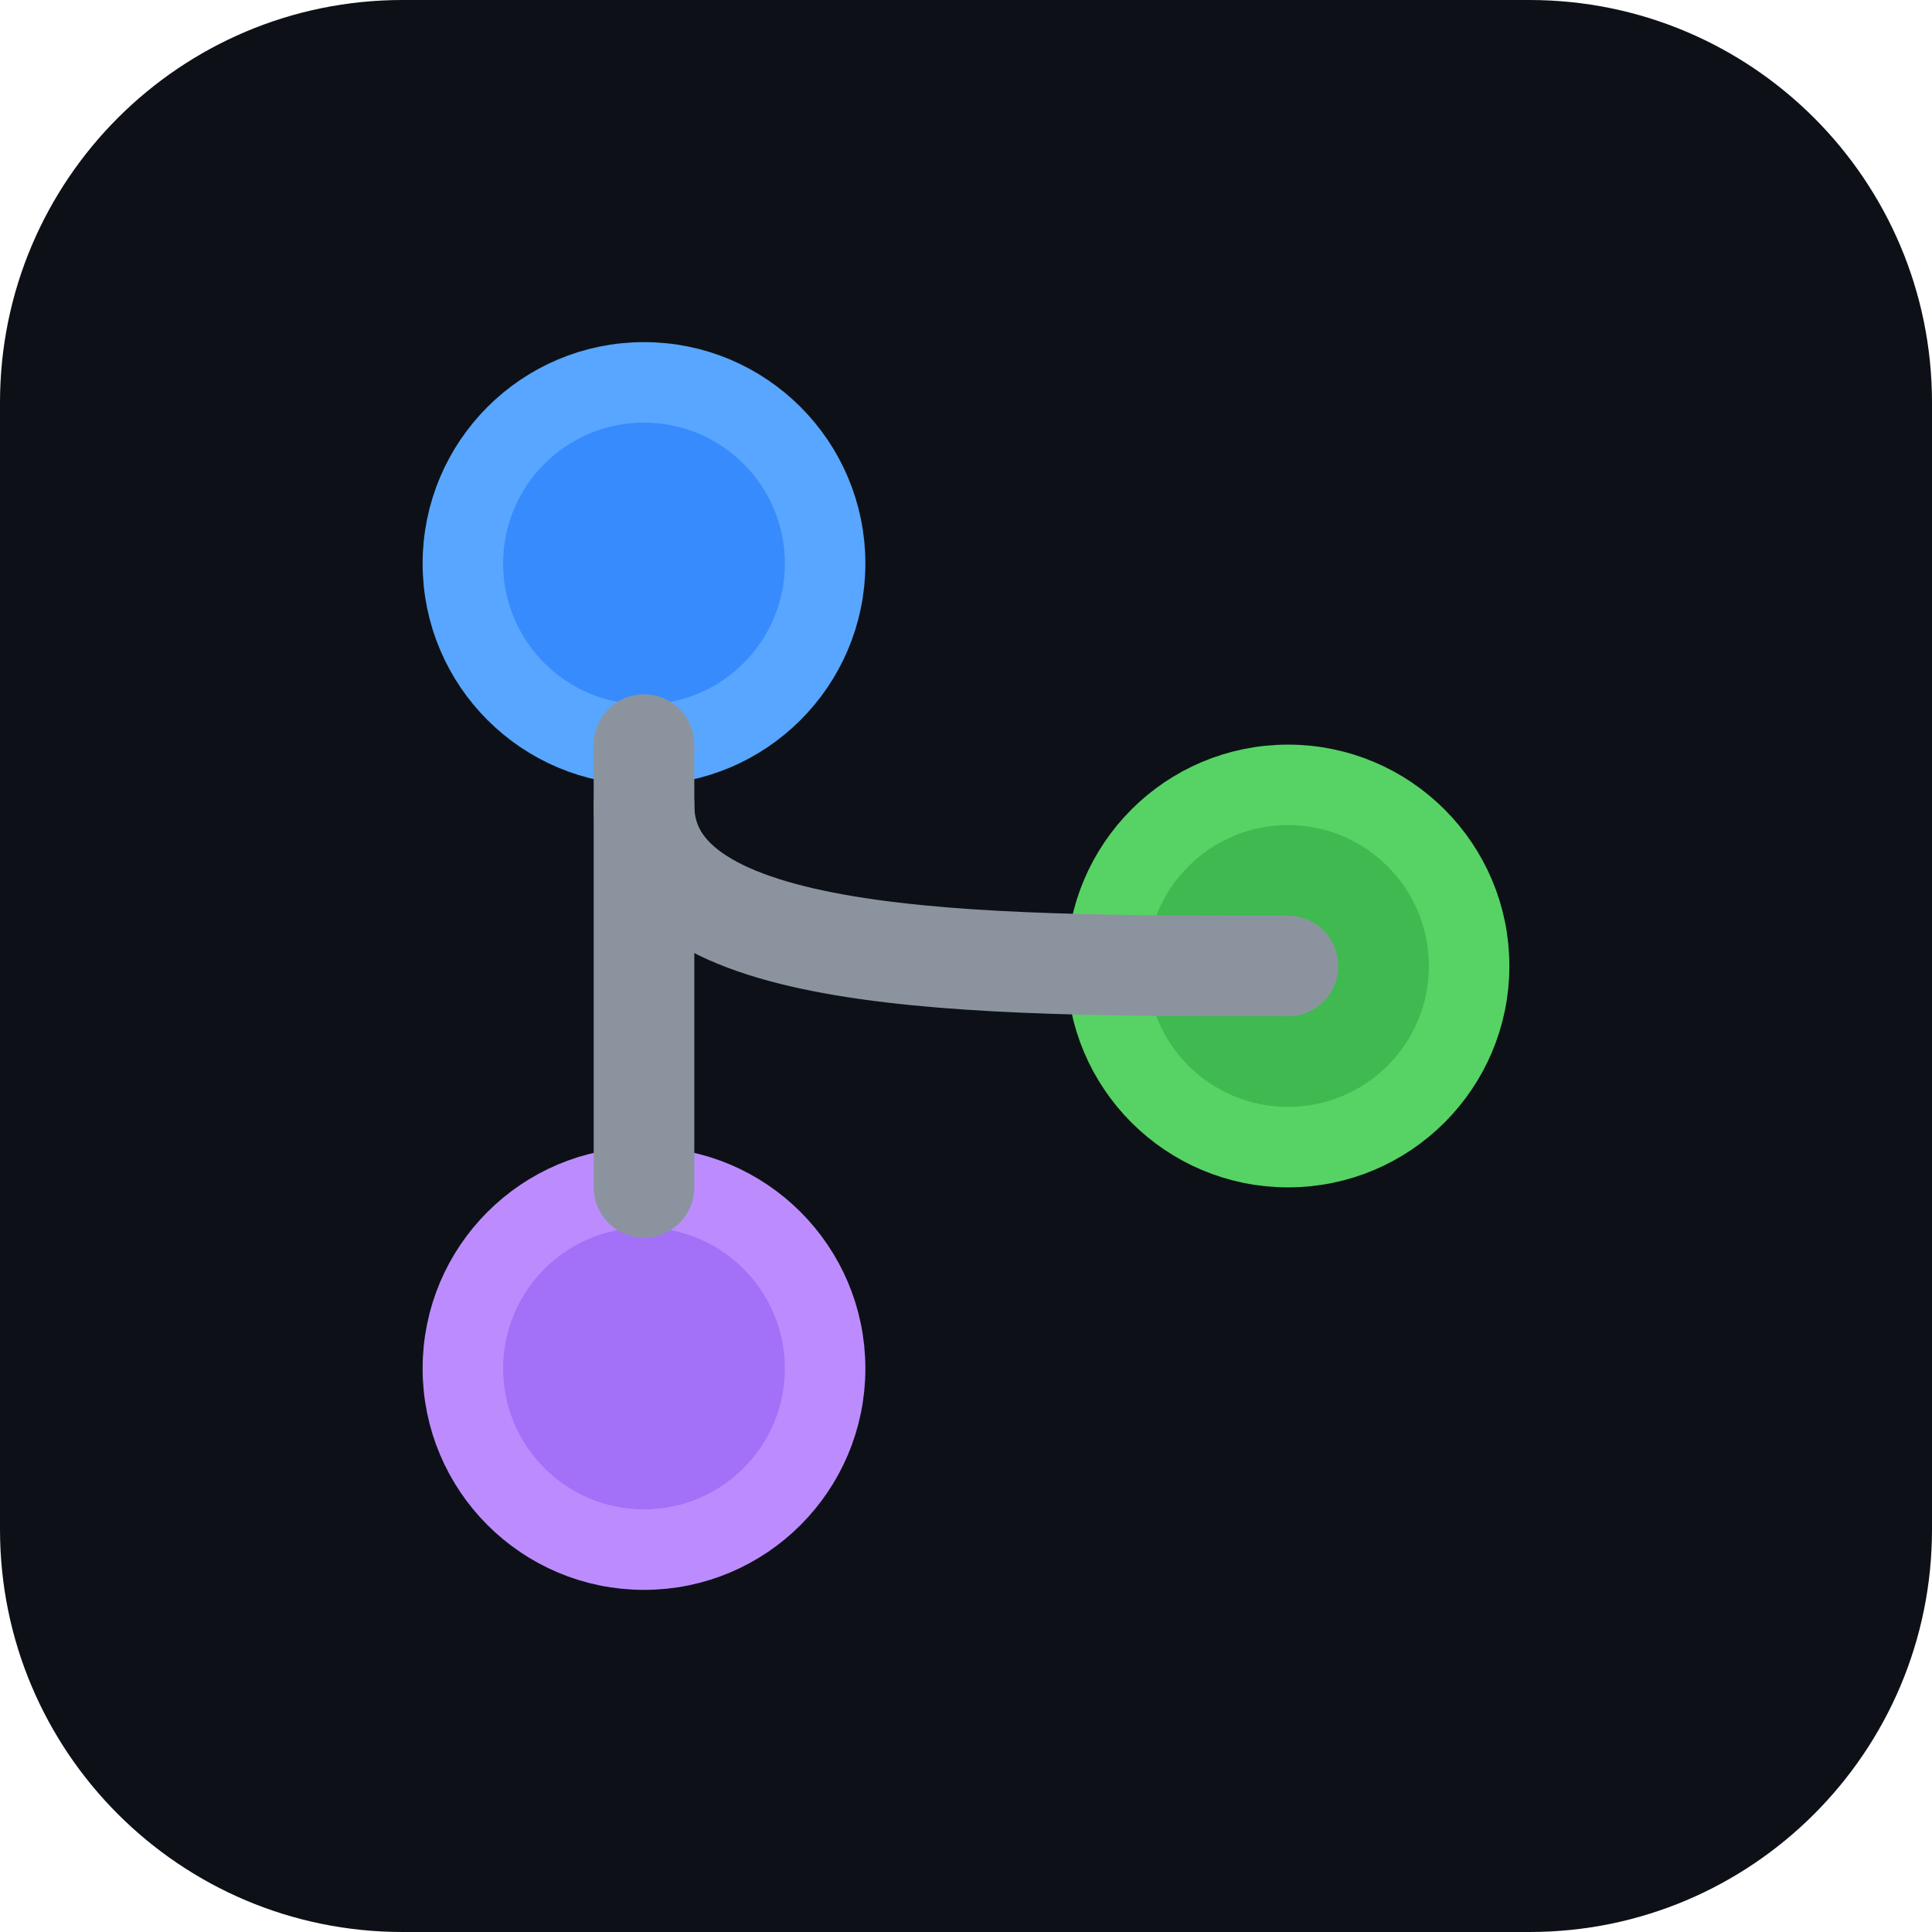
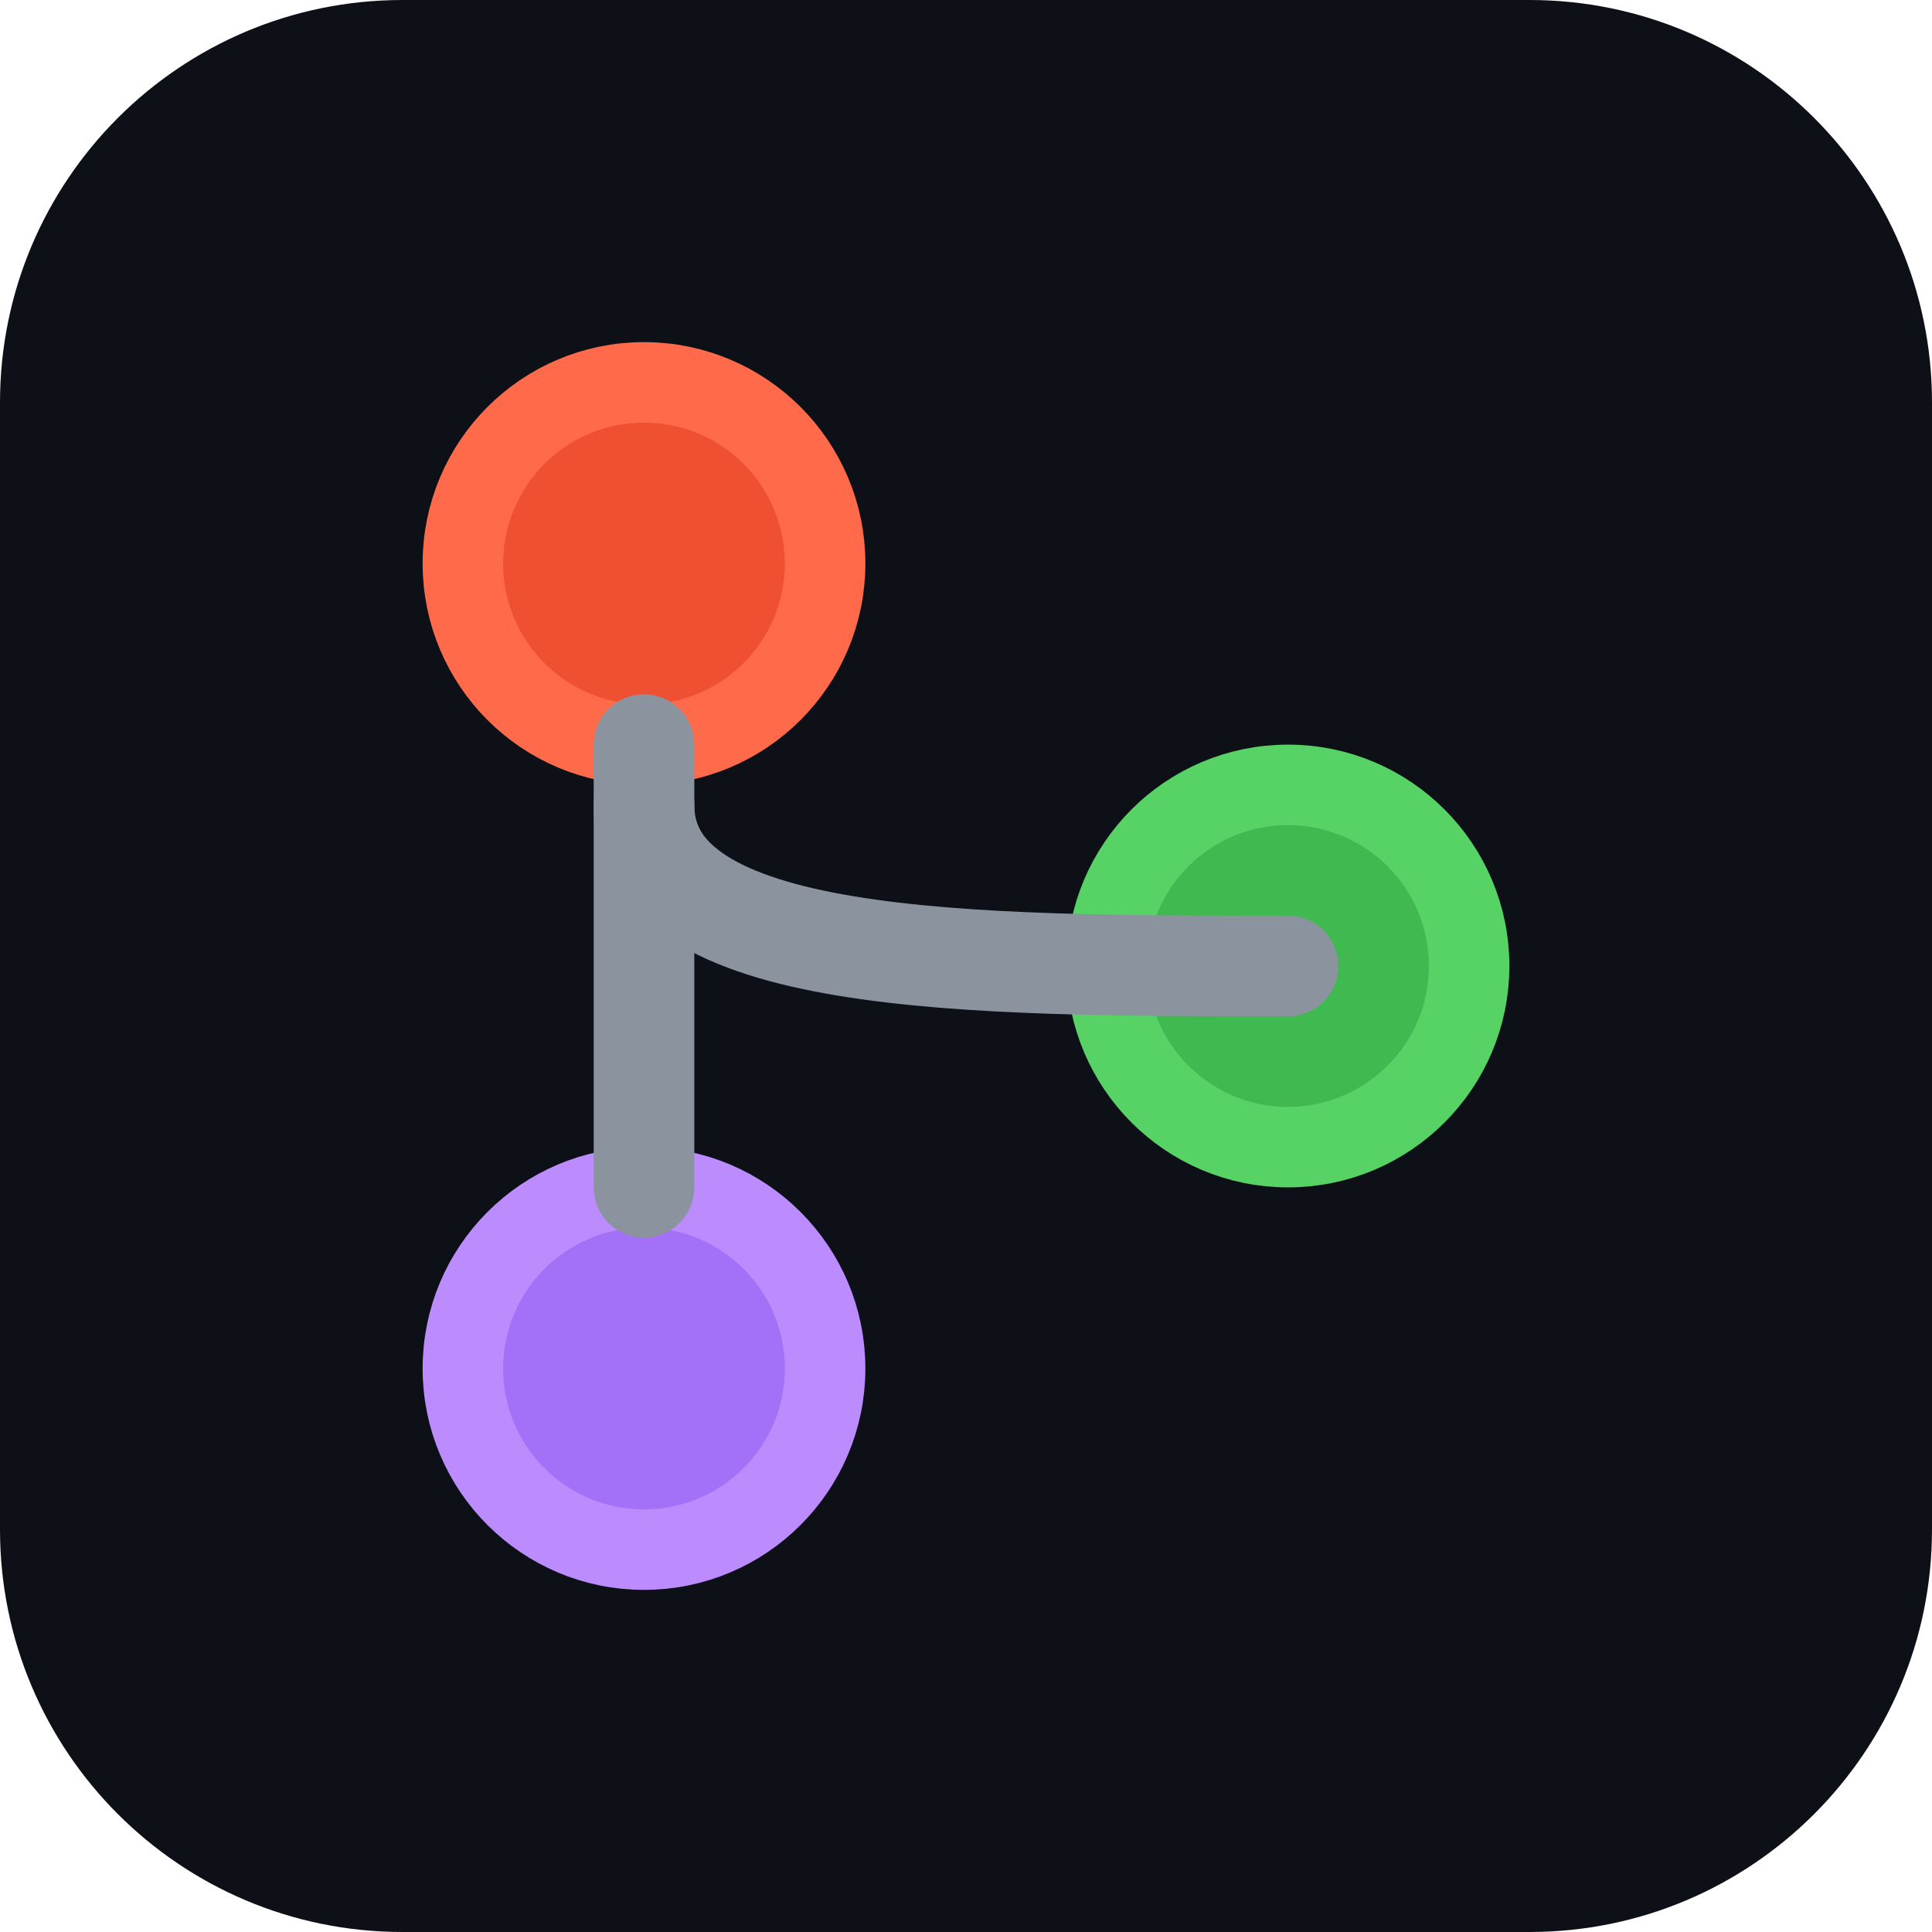
<svg xmlns="http://www.w3.org/2000/svg" viewBox="0 0 48 48" width="48" height="48" fill="none">
  <rect width="48" height="48" rx="10" fill="#0d1117" />
-   <circle cx="16" cy="14" r="4.5" fill="#388bfd" stroke="#58a6ff" stroke-width="2" />
+   <circle cx="16" cy="14" r="4.5" fill="#f05032" stroke="#ff6b4a" stroke-width="2" />
  <circle cx="32" cy="24" r="4.5" fill="#3fb950" stroke="#56d364" stroke-width="2" />
  <circle cx="16" cy="34" r="4.5" fill="#a371f7" stroke="#bc8cff" stroke-width="2" />
  <path d="M16 18.5V29.5" stroke="#8b949e" stroke-width="2.5" stroke-linecap="round" />
  <path d="M16 20C16 24 24 24 32 24" stroke="#8b949e" stroke-width="2.5" stroke-linecap="round" />
</svg>
